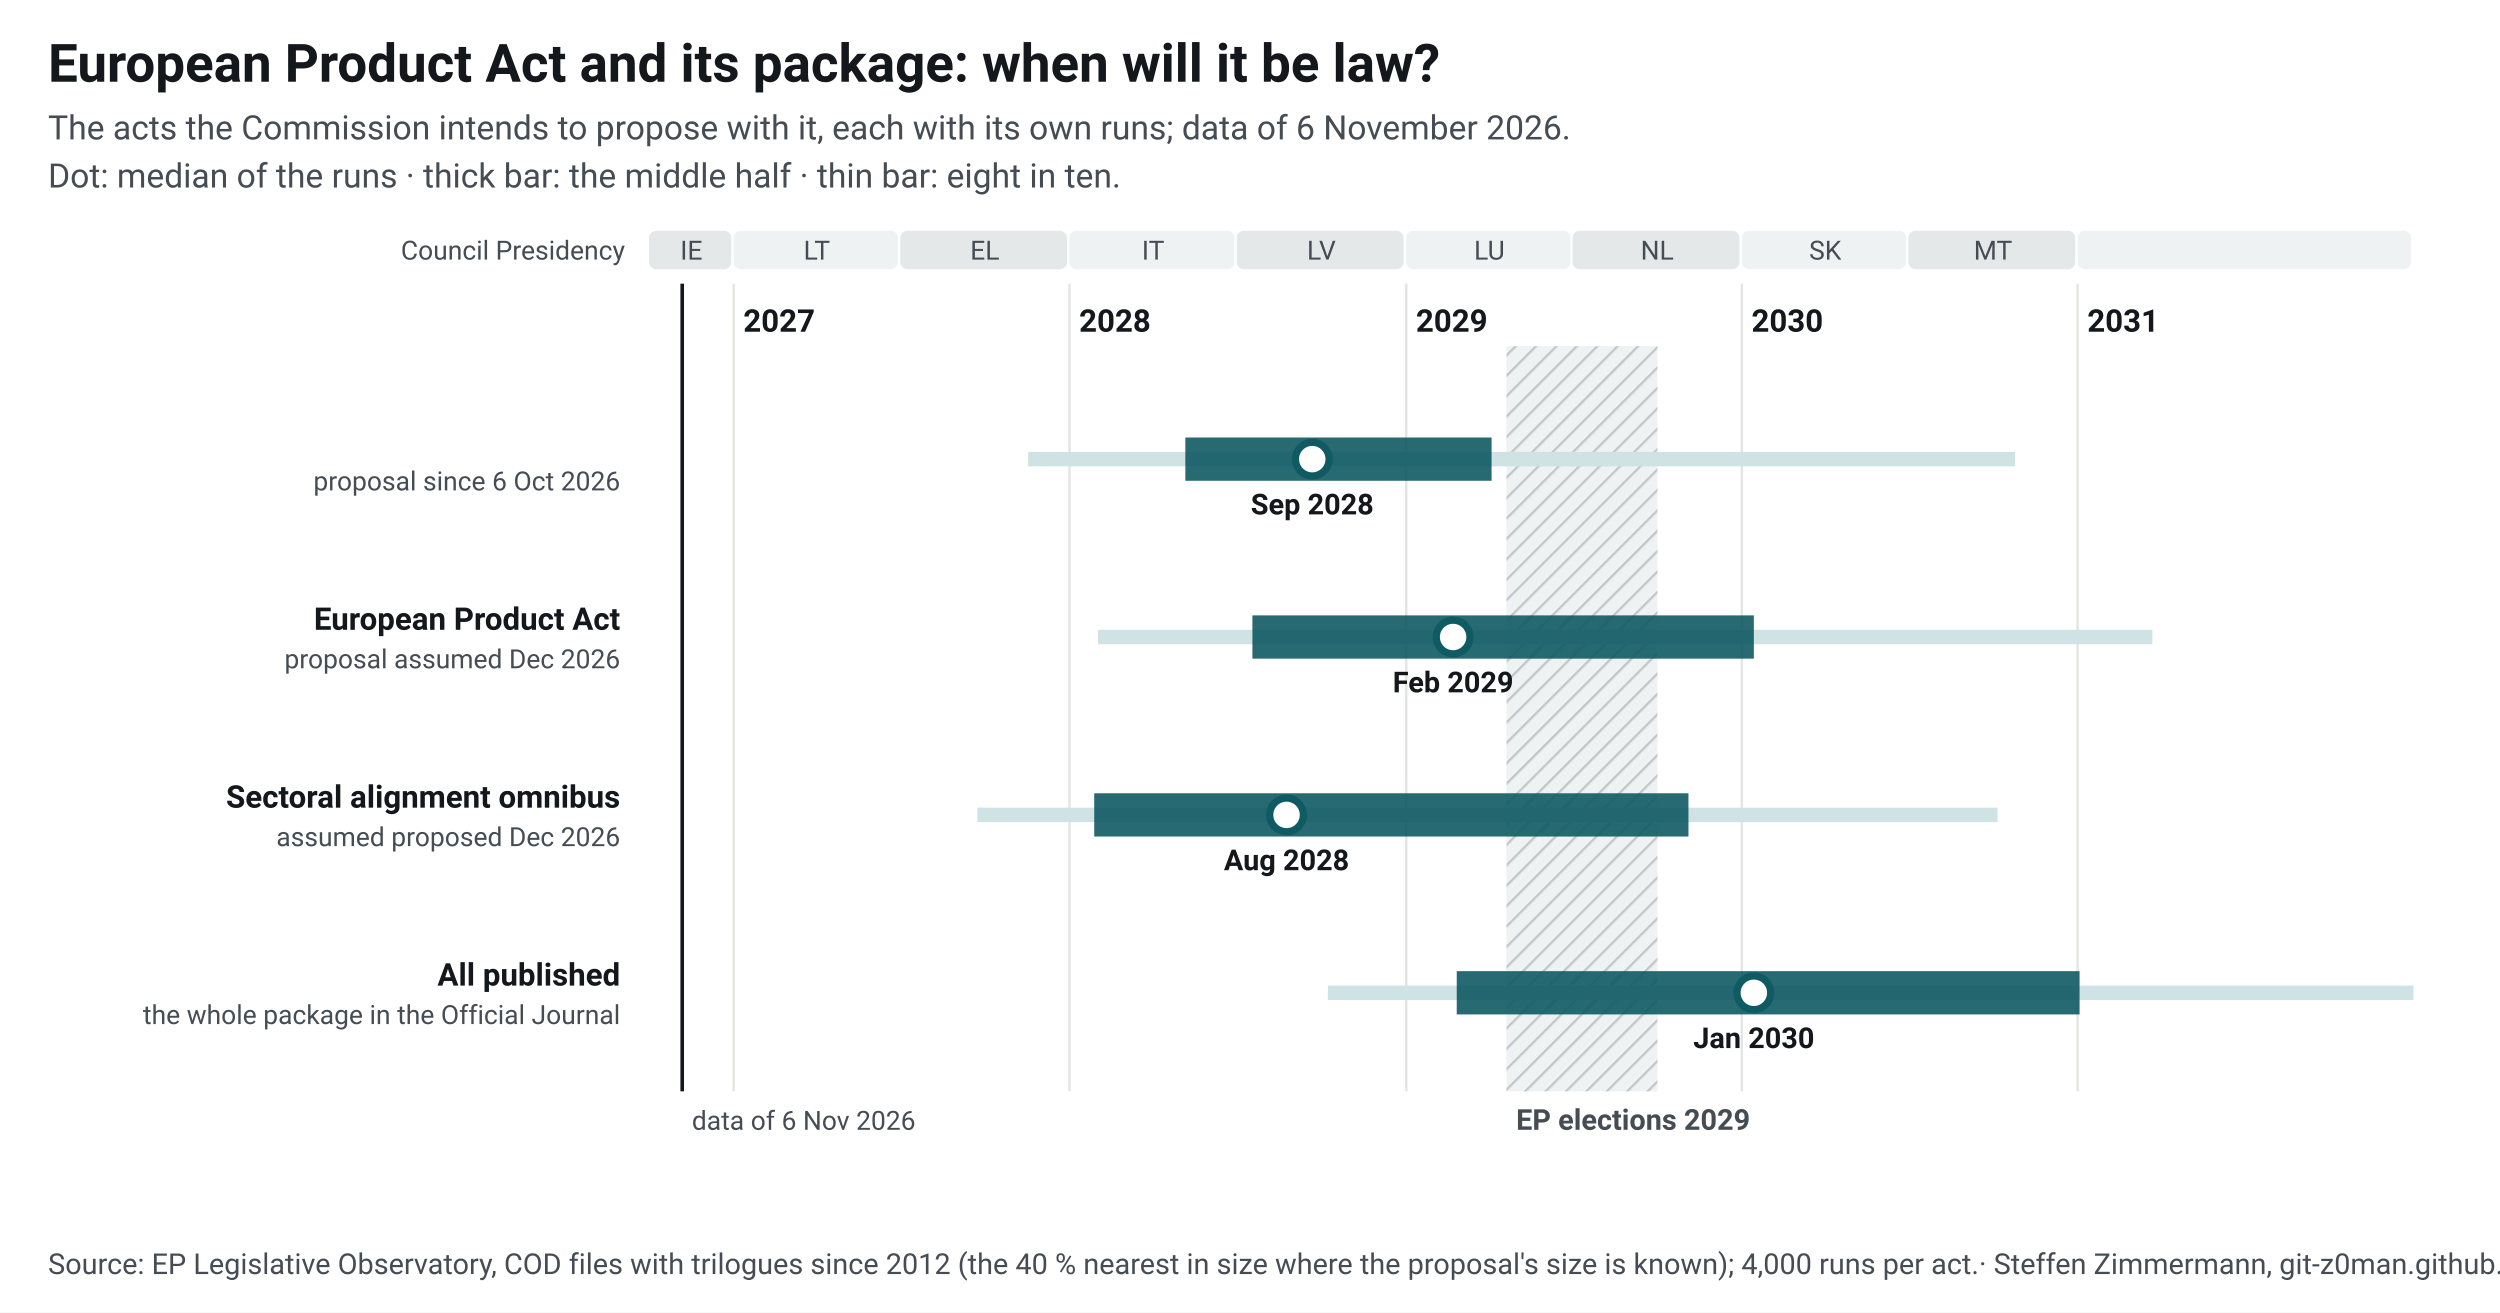
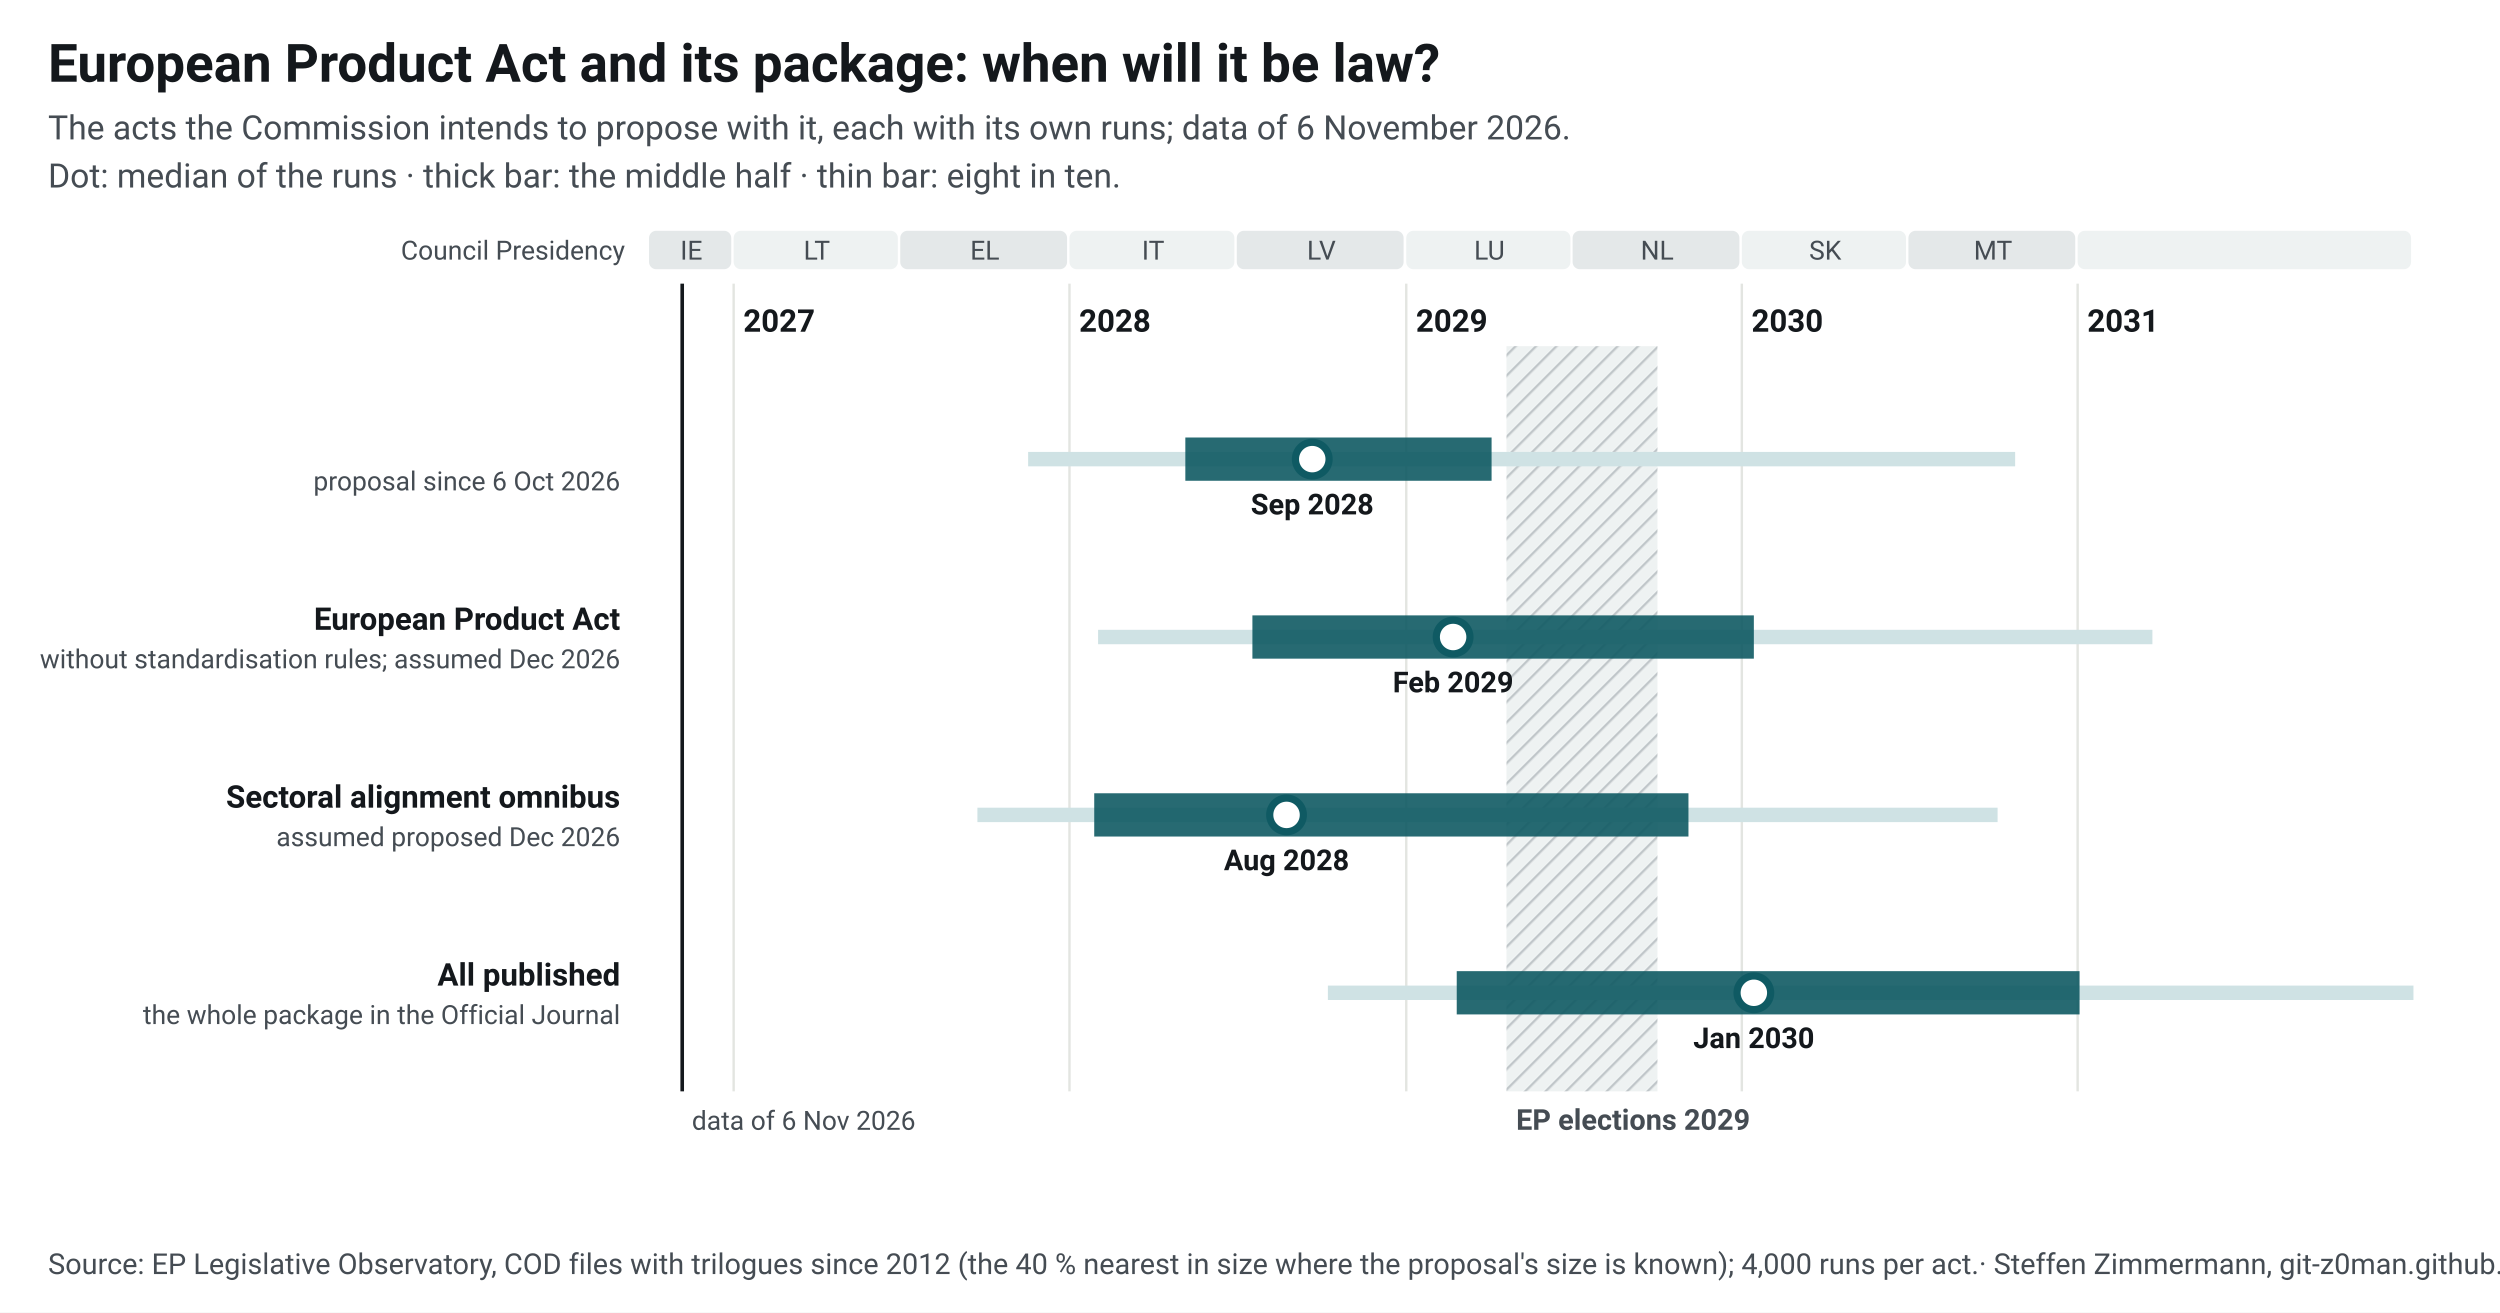
<svg xmlns="http://www.w3.org/2000/svg" width="1040" height="546" viewBox="0 0 1040 546" font-family="&quot;Source Sans 3&quot;, system-ui, -apple-system, Segoe UI, Roboto, Arial, sans-serif" font-size="13">
  <style>.ink{fill:#14181c}.mu{fill:#454c53}.gr{stroke:#e3e5e1;stroke-width:1}.pa{fill:#eef2f2}.pb{fill:#e4e8e9}.hb{fill:#eef2f2}.hl{stroke:#c3c9cc}.wt{fill:#454c53}.pt{fill:#14181c;paint-order:stroke;stroke:#fff;stroke-width:4px;stroke-linejoin:round}.pl{stroke:#14181c}.td{stroke:#14181c;stroke-width:1.5}.b50{fill:#0f5a63;opacity:.9}.b80{fill:#cfe2e4}.med{fill:#fff;stroke:#0f5a63}.fx{fill:#14181c}.ini{fill:#e3eeef;stroke:#6e9195;stroke-width:1}.ini80{fill:#a7b7ba}.inim{stroke:#6e9195;stroke-width:2}.c1{stroke:#0f5a63}.c2{stroke:#454c53;stroke-dasharray:7 4}a text{fill:#0f5a63}.nl-pending{fill:#0f5a63}.nl-adopted{fill:#5b646b}.nl-plan{fill:#fff;stroke:#14181c}.nl-open{fill:none;stroke:#14181c}.nl-q{fill:#14181c}.nl-row{stroke:#e3e5e1;stroke-width:.6}.nl-g-announced{fill:#f1f2f3}.nl-g-pending{fill:#e3eeef}.nl-g-adopted{fill:#eef2f2}</style>
  <rect width="1040" height="546" fill="#fff" />
  <text x="20" y="34" font-size="22" font-weight="700" class="ink">European Product Act and its package: when will it be law?</text>
  <text x="20" y="58" font-size="14" class="mu">The acts the Commission intends to propose with it, each with its own runs; data of 6 November 2026.</text>
  <text x="20" y="78" font-size="14" class="mu">Dot: median of the runs · thick bar: the middle half · thin bar: eight in ten.</text>
  <g transform="translate(20,92)">
    <defs>
      <pattern id="hatch-34" width="6" height="6" patternUnits="userSpaceOnUse" patternTransform="rotate(45)">
        <rect width="6" height="6" class="hb" />
        <line x1="0" y1="0" x2="0" y2="6" class="hl" stroke-width="2" />
      </pattern>
    </defs>
    <rect x="250.0" y="4" width="34.2" height="16" rx="3" class="pb" data-tip="Council Presidency: IE, Jul 2026 to Dec 2026" />
    <text x="267.6" y="16" text-anchor="middle" font-size="11" class="mu">IE</text>
    <rect x="285.2" y="4" width="68.3" height="16" rx="3" class="pa" data-tip="Council Presidency: LT, Jan 2027 to Jun 2027" />
    <text x="319.8" y="16" text-anchor="middle" font-size="11" class="mu">LT</text>
    <rect x="354.5" y="4" width="69.4" height="16" rx="3" class="pb" data-tip="Council Presidency: EL, Jul 2027 to Dec 2027" />
    <text x="389.7" y="16" text-anchor="middle" font-size="11" class="mu">EL</text>
    <rect x="424.9" y="4" width="68.6" height="16" rx="3" class="pa" data-tip="Council Presidency: IT, Jan 2028 to Jun 2028" />
    <text x="459.7" y="16" text-anchor="middle" font-size="11" class="mu">IT</text>
    <rect x="494.5" y="4" width="69.4" height="16" rx="3" class="pb" data-tip="Council Presidency: LV, Jul 2028 to Dec 2028" />
    <text x="529.7" y="16" text-anchor="middle" font-size="11" class="mu">LV</text>
    <rect x="565.0" y="4" width="68.3" height="16" rx="3" class="pa" data-tip="Council Presidency: LU, Jan 2029 to Jun 2029" />
    <text x="599.6" y="16" text-anchor="middle" font-size="11" class="mu">LU</text>
    <rect x="634.2" y="4" width="69.4" height="16" rx="3" class="pb" data-tip="Council Presidency: NL, Jul 2029 to Dec 2029" />
    <text x="669.4" y="16" text-anchor="middle" font-size="11" class="mu">NL</text>
    <rect x="704.6" y="4" width="68.3" height="16" rx="3" class="pa" data-tip="Council Presidency: SK, Jan 2030 to Jun 2030" />
    <text x="739.3" y="16" text-anchor="middle" font-size="11" class="mu">SK</text>
    <rect x="773.9" y="4" width="69.4" height="16" rx="3" class="pb" data-tip="Council Presidency: MT, Jul 2030 to Dec 2030" />
    <text x="809.1" y="16" text-anchor="middle" font-size="11" class="mu">MT</text>
    <rect x="844.3" y="4" width="138.7" height="16" rx="3" class="pa" data-tip="Council Presidency: not decided, Jan 2031 to Dec 2031" />
    <text x="914.2" y="16" text-anchor="middle" font-size="11" class="mu" />
    <line x1="285.2" y1="26" x2="285.2" y2="362" class="gr" />
    <text x="289.2" y="46" font-weight="600" class="ink">2027</text>
    <line x1="424.9" y1="26" x2="424.9" y2="362" class="gr" />
    <text x="428.9" y="46" font-weight="600" class="ink">2028</text>
    <line x1="565.0" y1="26" x2="565.0" y2="362" class="gr" />
    <text x="569.0" y="46" font-weight="600" class="ink">2029</text>
    <line x1="704.6" y1="26" x2="704.6" y2="362" class="gr" />
    <text x="708.6" y="46" font-weight="600" class="ink">2030</text>
    <line x1="844.3" y1="26" x2="844.3" y2="362" class="gr" />
    <text x="848.3" y="46" font-weight="600" class="ink">2031</text>
    <rect x="606.7" y="52" width="62.8" height="310" fill="url(#hatch-34)" data-tip="European elections 2029: Parliament does no legislative work from its last session in April until the new committees vote again in October (assumption, as in 2024; the dates are not set yet)." />
    <text x="610.7" y="378" font-size="12" font-weight="600" class="wt">EP elections 2029</text>
    <text x="240" y="16" text-anchor="end" font-size="11" class="mu">Council Presidency</text>
    <line x1="263.8" y1="26" x2="263.8" y2="362" class="td" />
    <text x="267.8" y="378" font-size="11" class="mu">data of 6 Nov 2026</text>
    <text x="238" y="96.0" text-anchor="end" font-weight="600" class="ink lnk" />
    <text x="238" y="112.0" text-anchor="end" font-size="11" class="mu">proposal since 6 Oct 2026</text>
    <rect x="407.7" y="96.0" width="410.6" height="6" class="b80" data-tip="New Standardisation Regulation: median Sep 2028; half of the runs May 2028 to Apr 2029; eight in ten Nov 2027 to Oct 2030" />
    <rect x="473.1" y="90.0" width="127.4" height="18" class="b50" data-tip="New Standardisation Regulation: median Sep 2028; half of the runs May 2028 to Apr 2029; eight in ten Nov 2027 to Oct 2030" />
    <circle cx="525.9" cy="99.0" r="7" class="med" stroke-width="3" data-tip="New Standardisation Regulation: median Sep 2028; half of the runs May 2028 to Apr 2029; eight in ten Nov 2027 to Oct 2030" />
    <text x="525.9" y="122.0" text-anchor="middle" font-size="12" font-weight="600" class="ink">Sep 2028</text>
    <text x="238" y="170.0" text-anchor="end" font-weight="600" class="ink lnk">European Product Act</text>
-     <text x="238" y="186.0" text-anchor="end" font-size="11" class="mu">proposal assumed Dec 2026</text>
+     <text x="238" y="186.0" text-anchor="end" font-size="11" class="mu">without standardisation rules; assumed Dec 2026</text>
    <rect x="436.8" y="170.0" width="438.6" height="6" class="b80" data-tip="European Product Act: median Feb 2029; half of the runs Jul 2028 to Jan 2030; eight in ten Feb 2028 to Mar 2031" />
    <rect x="501.0" y="164.0" width="208.6" height="18" class="b50" data-tip="European Product Act: median Feb 2029; half of the runs Jul 2028 to Jan 2030; eight in ten Feb 2028 to Mar 2031" />
    <circle cx="584.5" cy="173.0" r="7" class="med" stroke-width="3" data-tip="European Product Act: median Feb 2029; half of the runs Jul 2028 to Jan 2030; eight in ten Feb 2028 to Mar 2031" />
    <text x="584.5" y="196.0" text-anchor="middle" font-size="12" font-weight="600" class="ink">Feb 2029</text>
    <text x="238" y="244.0" text-anchor="end" font-weight="600" class="ink lnk">Sectoral alignment omnibus</text>
    <text x="238" y="260.0" text-anchor="end" font-size="11" class="mu">assumed proposed Dec 2026</text>
    <rect x="386.6" y="244.0" width="424.4" height="6" class="b80" data-tip="Sectoral alignment omnibus: median Aug 2028; half of the runs Jan 2028 to Nov 2029; eight in ten Sep 2027 to Oct 2030" />
    <rect x="435.2" y="238.0" width="247.2" height="18" class="b50" data-tip="Sectoral alignment omnibus: median Aug 2028; half of the runs Jan 2028 to Nov 2029; eight in ten Sep 2027 to Oct 2030" />
    <circle cx="515.2" cy="247.0" r="7" class="med" stroke-width="3" data-tip="Sectoral alignment omnibus: median Aug 2028; half of the runs Jan 2028 to Nov 2029; eight in ten Sep 2027 to Oct 2030" />
    <text x="515.2" y="270.0" text-anchor="middle" font-size="12" font-weight="600" class="ink">Aug 2028</text>
    <text x="238" y="318.0" text-anchor="end" font-weight="600" class="ink lnk">All published</text>
    <text x="238" y="334.0" text-anchor="end" font-size="11" class="mu">the whole package in the Official Journal</text>
    <rect x="532.4" y="318.0" width="451.6" height="6" class="b80" data-tip="All published: median Jan 2030; half of the runs Feb 2029 to Jan 2031; eight in ten Oct 2028 to Jul 2034" />
    <rect x="586.0" y="312.0" width="259.1" height="18" class="b50" data-tip="All published: median Jan 2030; half of the runs Feb 2029 to Jan 2031; eight in ten Oct 2028 to Jul 2034" />
    <circle cx="709.6" cy="321.0" r="7" class="med" stroke-width="3" data-tip="All published: median Jan 2030; half of the runs Feb 2029 to Jan 2031; eight in ten Oct 2028 to Jul 2034" />
    <text x="709.6" y="344.0" text-anchor="middle" font-size="12" font-weight="600" class="ink">Jan 2030</text>
  </g>
  <text x="20" y="530" font-size="12" class="mu">Source: EP Legislative Observatory, COD files with trilogues since 2012 (the 40 % nearest in size where the proposal's size is known); 4,000 runs per act.<tspan> · Steffen Zimmermann, git-z0man.github.io/eu-regulation-timeline, CC BY 4.0</tspan>
  </text>
</svg>
